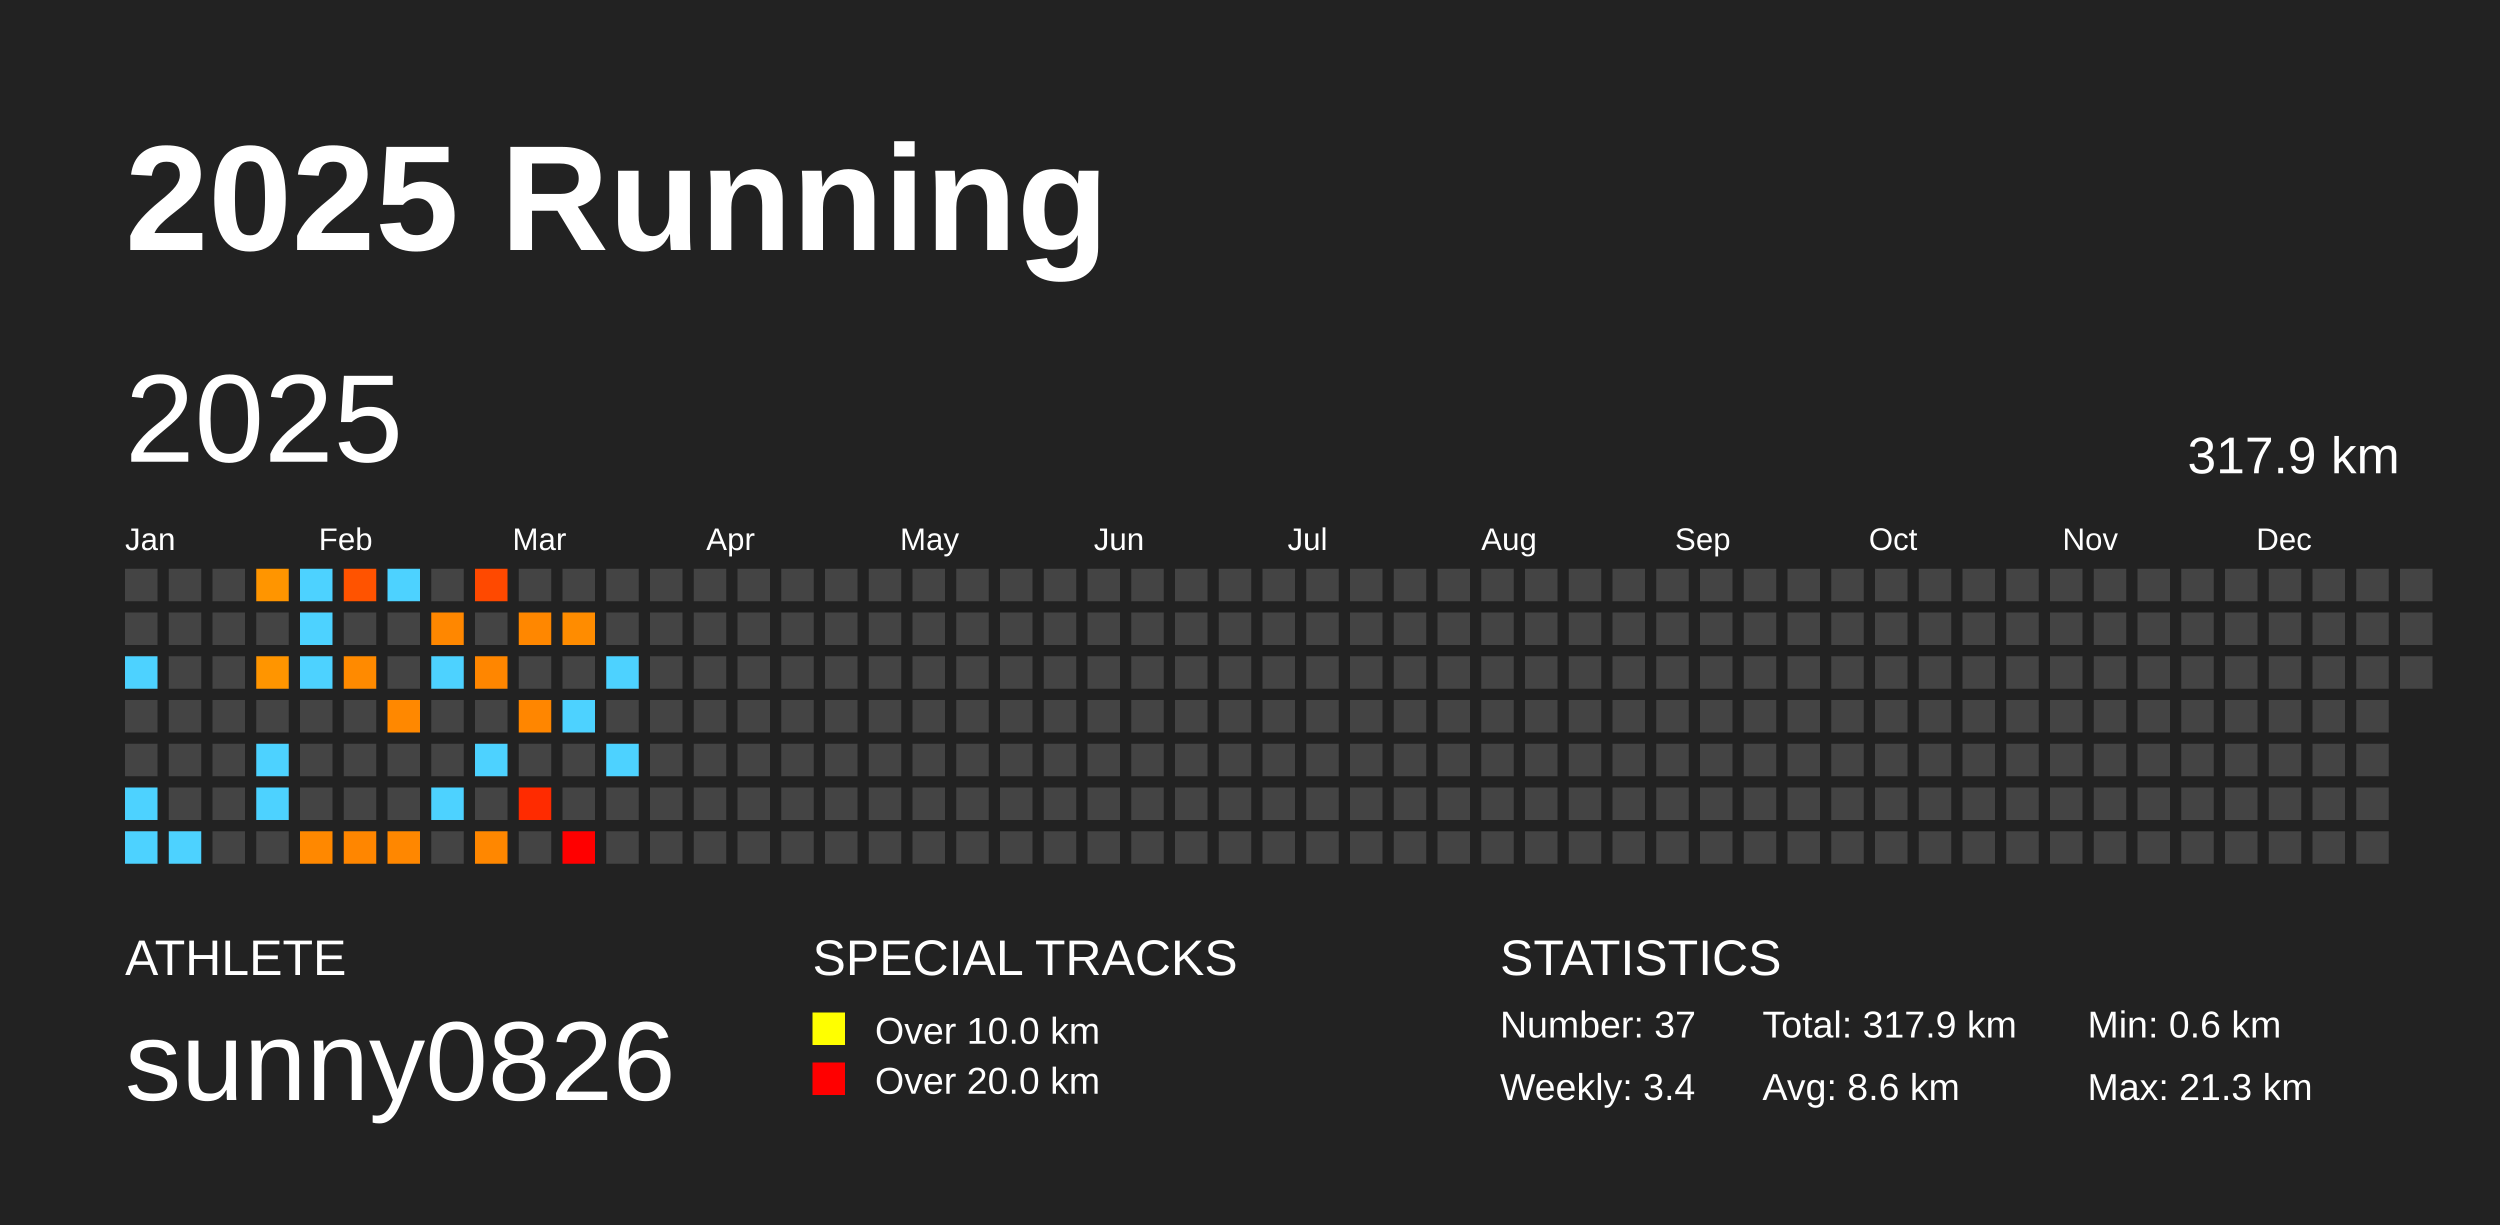
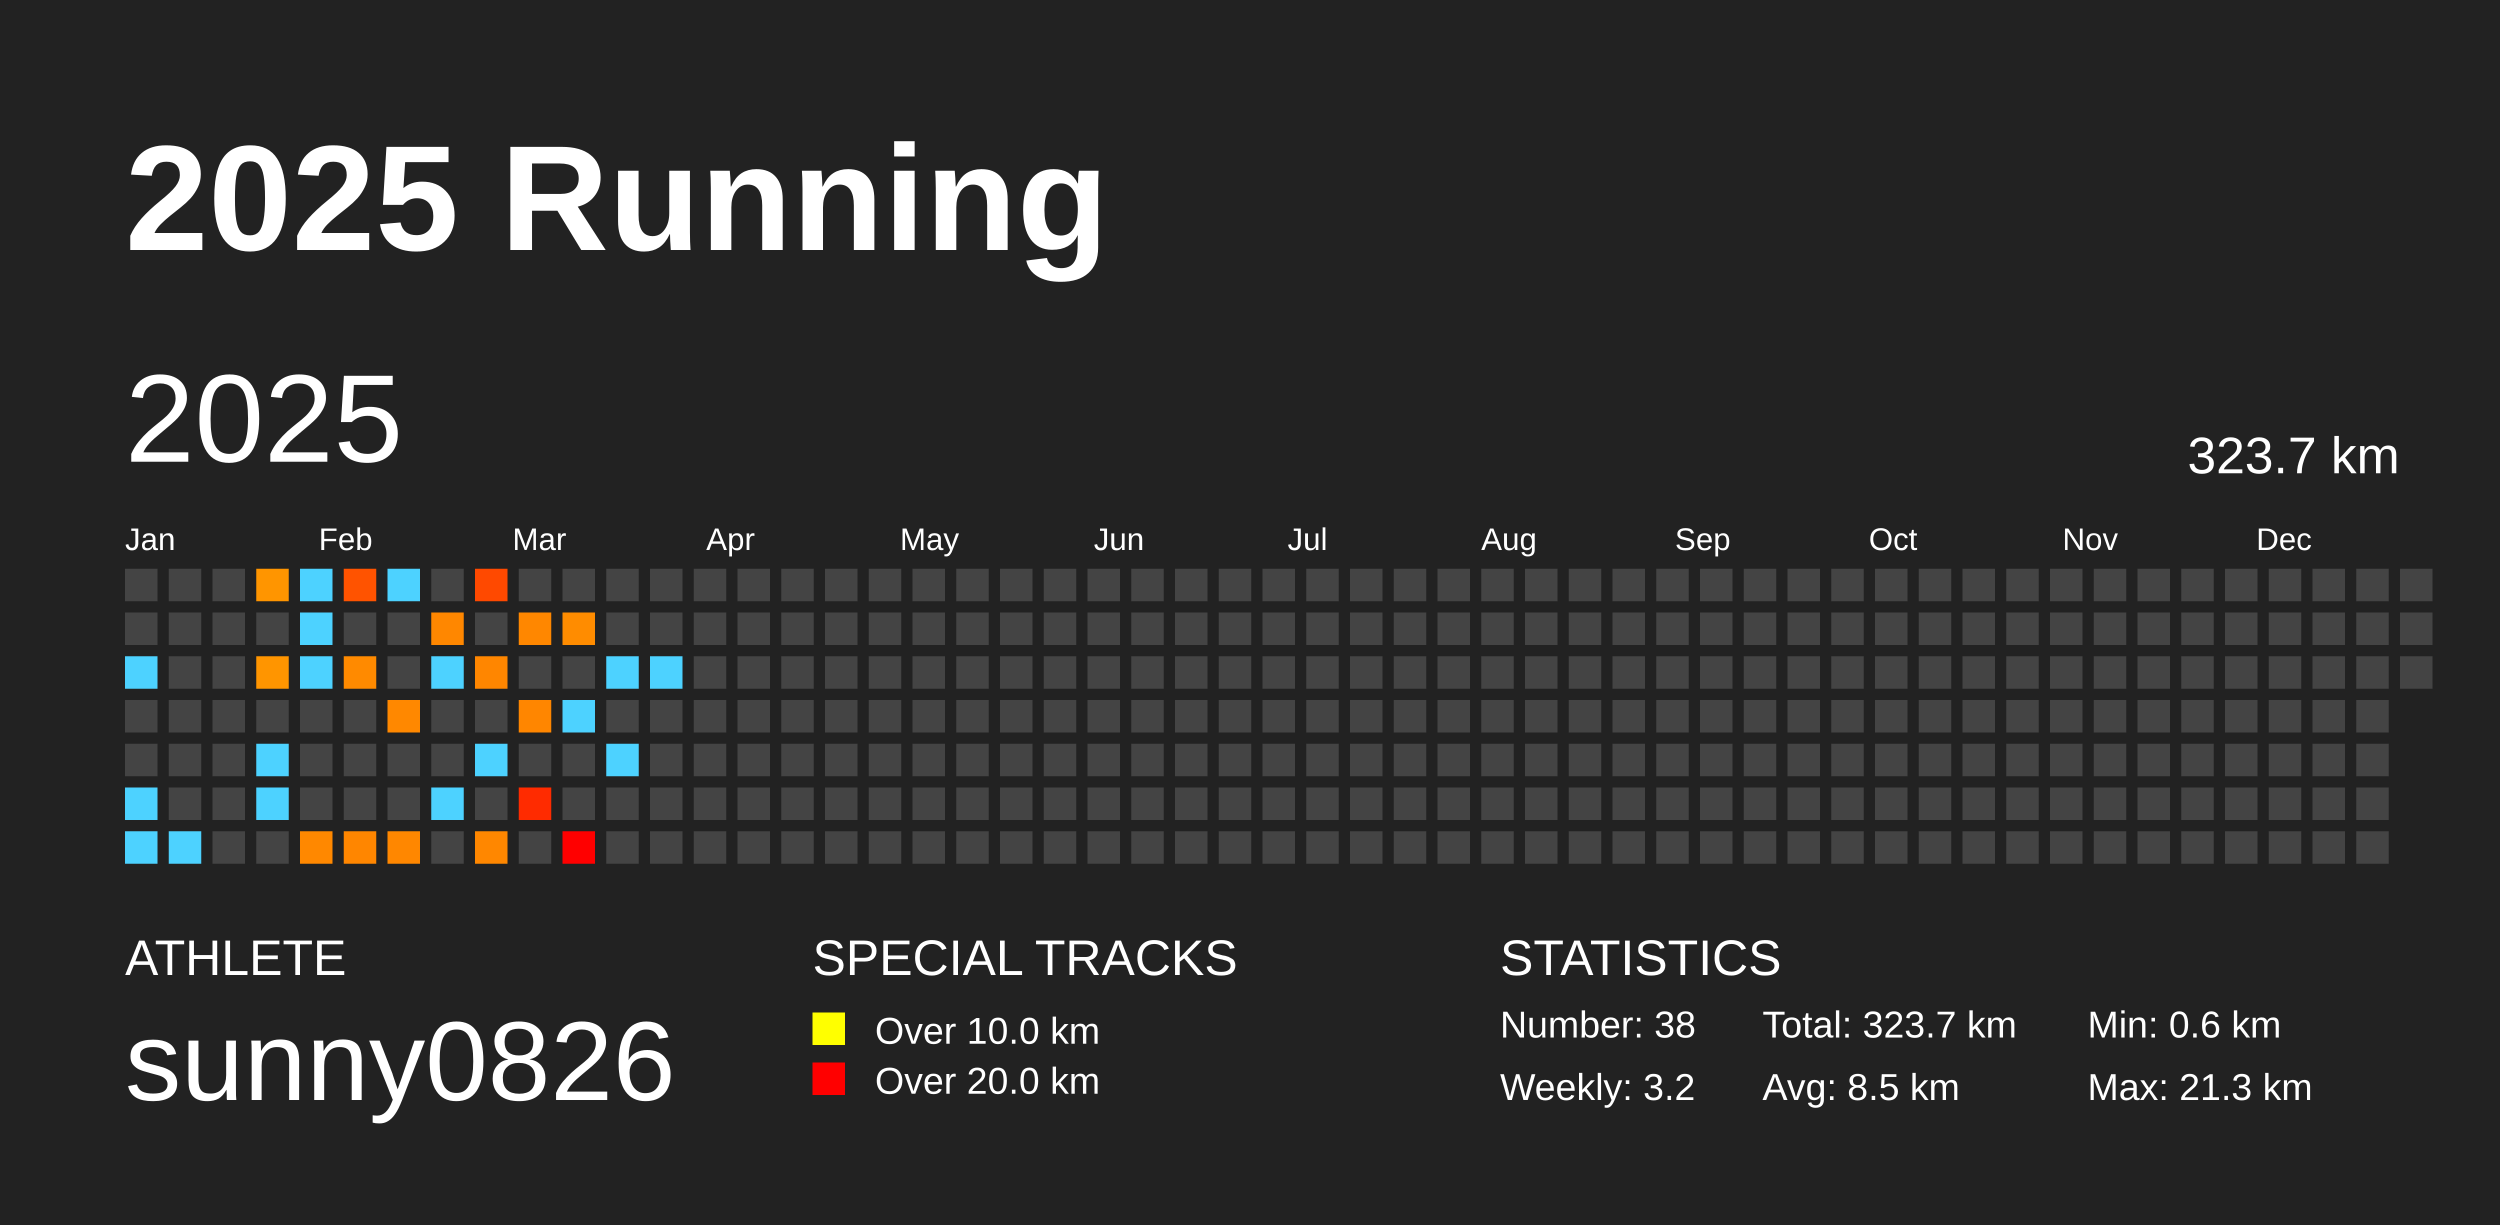
<svg xmlns="http://www.w3.org/2000/svg" baseProfile="full" height="98mm" version="1.1" viewBox="0,0,200,98" width="200mm">
  <defs />
  <rect fill="#222222" height="98" width="200" x="0" y="0" />
  <text fill="#FFFFFF" style="font-size:12px; font-family:Arial; font-weight:bold;" x="10" y="20">2025 Running</text>
  <text fill="#FFFFFF" style="font-size:4px; font-family:Arial" x="10" y="78">ATHLETE</text>
  <text fill="#FFFFFF" style="font-size:9px; font-family:Arial" x="10" y="88">sunny0826</text>
  <text fill="#FFFFFF" style="font-size:4px; font-family:Arial" x="65" y="78">SPECIAL TRACKS</text>
  <rect fill="yellow" height="2.6" width="2.6" x="65" y="81" />
  <text fill="#FFFFFF" style="font-size:3px; font-family:Arial" x="70" y="83.5">Over 10.0 km</text>
  <rect fill="red" height="2.6" width="2.6" x="65" y="85" />
  <text fill="#FFFFFF" style="font-size:3px; font-family:Arial" x="70" y="87.5">Over 20.0 km</text>
  <text fill="#FFFFFF" style="font-size:4px; font-family:Arial" x="120" y="78">STATISTICS</text>
-   <text fill="#FFFFFF" style="font-size:3px; font-family:Arial" x="120" y="83">Number: 37</text>
-   <text fill="#FFFFFF" style="font-size:3px; font-family:Arial" x="120" y="88">Weekly: 3.4</text>
-   <text fill="#FFFFFF" style="font-size:3px; font-family:Arial" x="141" y="83">Total: 317.9 km</text>
-   <text fill="#FFFFFF" style="font-size:3px; font-family:Arial" x="141" y="88">Avg: 8.6 km</text>
+   <text fill="#FFFFFF" style="font-size:3px; font-family:Arial" x="120" y="83">Number: 38</text>
+   <text fill="#FFFFFF" style="font-size:3px; font-family:Arial" x="120" y="88">Weekly: 3.2</text>
+   <text fill="#FFFFFF" style="font-size:3px; font-family:Arial" x="141" y="83">Total: 323.7 km</text>
+   <text fill="#FFFFFF" style="font-size:3px; font-family:Arial" x="141" y="88">Avg: 8.5 km</text>
  <text fill="#FFFFFF" style="font-size:3px; font-family:Arial" x="167" y="83">Min: 0.6 km</text>
  <text fill="#FFFFFF" style="font-size:3px; font-family:Arial" x="167" y="88">Max: 21.3 km</text>
  <text dominant-baseline="hanging" fill="#FFFFFF" style="font-size:10.0px; font-family:Arial;" x="10" y="30">2025</text>
-   <text dominant-baseline="hanging" fill="#FFFFFF" style="font-size:4.125px; font-family:Arial;" x="175" y="35">317.9 km</text>
+   <text dominant-baseline="hanging" fill="#FFFFFF" style="font-size:4.125px; font-family:Arial;" x="175" y="35">323.7 km</text>
  <text fill="#FFFFFF" style="font-size:2.5px; font-family:Arial" x="10.0" y="44">Jan</text>
  <text fill="#FFFFFF" style="font-size:2.5px; font-family:Arial" x="25.5" y="44">Feb</text>
  <text fill="#FFFFFF" style="font-size:2.5px; font-family:Arial" x="41.0" y="44">Mar</text>
  <text fill="#FFFFFF" style="font-size:2.5px; font-family:Arial" x="56.5" y="44">Apr</text>
  <text fill="#FFFFFF" style="font-size:2.5px; font-family:Arial" x="72.0" y="44">May</text>
  <text fill="#FFFFFF" style="font-size:2.5px; font-family:Arial" x="87.5" y="44">Jun</text>
  <text fill="#FFFFFF" style="font-size:2.5px; font-family:Arial" x="103.0" y="44">Jul</text>
  <text fill="#FFFFFF" style="font-size:2.5px; font-family:Arial" x="118.5" y="44">Aug</text>
  <text fill="#FFFFFF" style="font-size:2.5px; font-family:Arial" x="134.0" y="44">Sep</text>
  <text fill="#FFFFFF" style="font-size:2.5px; font-family:Arial" x="149.5" y="44">Oct</text>
  <text fill="#FFFFFF" style="font-size:2.5px; font-family:Arial" x="165.0" y="44">Nov</text>
  <text fill="#FFFFFF" style="font-size:2.5px; font-family:Arial" x="180.5" y="44">Dec</text>
  <rect fill="#444444" height="2.6" width="2.6" x="10.0" y="45.5" />
  <rect fill="#444444" height="2.6" width="2.6" x="10.0" y="49.0" />
  <rect fill="#4dd2ff" height="2.6" width="2.6" x="10.0" y="52.5" />
  <rect fill="#444444" height="2.6" width="2.6" x="10.0" y="56.0" />
  <rect fill="#444444" height="2.6" width="2.6" x="10.0" y="59.5" />
  <rect fill="#4dd2ff" height="2.6" width="2.6" x="10.0" y="63.0" />
  <rect fill="#4dd2ff" height="2.6" width="2.6" x="10.0" y="66.5" />
  <rect fill="#444444" height="2.6" width="2.6" x="13.5" y="45.5" />
  <rect fill="#444444" height="2.6" width="2.6" x="13.5" y="49.0" />
  <rect fill="#444444" height="2.6" width="2.6" x="13.5" y="52.5" />
  <rect fill="#444444" height="2.6" width="2.6" x="13.5" y="56.0" />
  <rect fill="#444444" height="2.6" width="2.6" x="13.5" y="59.5" />
  <rect fill="#444444" height="2.6" width="2.6" x="13.5" y="63.0" />
  <rect fill="#4dd2ff" height="2.6" width="2.6" x="13.5" y="66.5" />
  <rect fill="#444444" height="2.6" width="2.6" x="17.0" y="45.5" />
  <rect fill="#444444" height="2.6" width="2.6" x="17.0" y="49.0" />
  <rect fill="#444444" height="2.6" width="2.6" x="17.0" y="52.5" />
  <rect fill="#444444" height="2.6" width="2.6" x="17.0" y="56.0" />
  <rect fill="#444444" height="2.6" width="2.6" x="17.0" y="59.5" />
  <rect fill="#444444" height="2.6" width="2.6" x="17.0" y="63.0" />
  <rect fill="#444444" height="2.6" width="2.6" x="17.0" y="66.5" />
  <rect fill="#ff9500" height="2.6" width="2.6" x="20.5" y="45.5" />
  <rect fill="#444444" height="2.6" width="2.6" x="20.5" y="49.0" />
  <rect fill="#ff9500" height="2.6" width="2.6" x="20.5" y="52.5" />
  <rect fill="#444444" height="2.6" width="2.6" x="20.5" y="56.0" />
  <rect fill="#4dd2ff" height="2.6" width="2.6" x="20.5" y="59.5" />
  <rect fill="#4dd2ff" height="2.6" width="2.6" x="20.5" y="63.0" />
  <rect fill="#444444" height="2.6" width="2.6" x="20.5" y="66.5" />
  <rect fill="#4dd2ff" height="2.6" width="2.6" x="24.0" y="45.5" />
  <rect fill="#4dd2ff" height="2.6" width="2.6" x="24.0" y="49.0" />
  <rect fill="#4dd2ff" height="2.6" width="2.6" x="24.0" y="52.5" />
  <rect fill="#444444" height="2.6" width="2.6" x="24.0" y="56.0" />
  <rect fill="#444444" height="2.6" width="2.6" x="24.0" y="59.5" />
  <rect fill="#444444" height="2.6" width="2.6" x="24.0" y="63.0" />
  <rect fill="#ff8800" height="2.6" width="2.6" x="24.0" y="66.5" />
  <rect fill="#ff5300" height="2.6" width="2.6" x="27.5" y="45.5" />
  <rect fill="#444444" height="2.6" width="2.6" x="27.5" y="49.0" />
  <rect fill="#ff8a00" height="2.6" width="2.6" x="27.5" y="52.5" />
  <rect fill="#444444" height="2.6" width="2.6" x="27.5" y="56.0" />
  <rect fill="#444444" height="2.6" width="2.6" x="27.5" y="59.5" />
  <rect fill="#444444" height="2.6" width="2.6" x="27.5" y="63.0" />
  <rect fill="#ff8600" height="2.6" width="2.6" x="27.5" y="66.5" />
  <rect fill="#4dd2ff" height="2.6" width="2.6" x="31.0" y="45.5" />
  <rect fill="#444444" height="2.6" width="2.6" x="31.0" y="49.0" />
  <rect fill="#444444" height="2.6" width="2.6" x="31.0" y="52.5" />
  <rect fill="#ff8800" height="2.6" width="2.6" x="31.0" y="56.0" />
  <rect fill="#444444" height="2.6" width="2.6" x="31.0" y="59.5" />
  <rect fill="#444444" height="2.6" width="2.6" x="31.0" y="63.0" />
  <rect fill="#ff8700" height="2.6" width="2.6" x="31.0" y="66.5" />
  <rect fill="#444444" height="2.6" width="2.6" x="34.5" y="45.5" />
  <rect fill="#ff8700" height="2.6" width="2.6" x="34.5" y="49.0" />
  <rect fill="#4dd2ff" height="2.6" width="2.6" x="34.5" y="52.5" />
  <rect fill="#444444" height="2.6" width="2.6" x="34.5" y="56.0" />
  <rect fill="#444444" height="2.6" width="2.6" x="34.5" y="59.5" />
  <rect fill="#4dd2ff" height="2.6" width="2.6" x="34.5" y="63.0" />
  <rect fill="#444444" height="2.6" width="2.6" x="34.5" y="66.5" />
  <rect fill="#ff4900" height="2.6" width="2.6" x="38.0" y="45.5" />
  <rect fill="#444444" height="2.6" width="2.6" x="38.0" y="49.0" />
  <rect fill="#ff8600" height="2.6" width="2.6" x="38.0" y="52.5" />
  <rect fill="#444444" height="2.6" width="2.6" x="38.0" y="56.0" />
  <rect fill="#4dd2ff" height="2.6" width="2.6" x="38.0" y="59.5" />
  <rect fill="#444444" height="2.6" width="2.6" x="38.0" y="63.0" />
  <rect fill="#ff8700" height="2.6" width="2.6" x="38.0" y="66.5" />
  <rect fill="#444444" height="2.6" width="2.6" x="41.5" y="45.5" />
  <rect fill="#ff8700" height="2.6" width="2.6" x="41.5" y="49.0" />
  <rect fill="#444444" height="2.6" width="2.6" x="41.5" y="52.5" />
  <rect fill="#ff8600" height="2.6" width="2.6" x="41.5" y="56.0" />
  <rect fill="#444444" height="2.6" width="2.6" x="41.5" y="59.5" />
  <rect fill="#ff2b00" height="2.6" width="2.6" x="41.5" y="63.0" />
  <rect fill="#444444" height="2.6" width="2.6" x="41.5" y="66.5" />
  <rect fill="#444444" height="2.6" width="2.6" x="45.0" y="45.5" />
  <rect fill="#ff8c00" height="2.6" width="2.6" x="45.0" y="49.0" />
  <rect fill="#444444" height="2.6" width="2.6" x="45.0" y="52.5" />
  <rect fill="#4dd2ff" height="2.6" width="2.6" x="45.0" y="56.0" />
  <rect fill="#444444" height="2.6" width="2.6" x="45.0" y="59.5" />
  <rect fill="#444444" height="2.6" width="2.6" x="45.0" y="63.0" />
  <rect fill="red" height="2.6" width="2.6" x="45.0" y="66.5" />
  <rect fill="#444444" height="2.6" width="2.6" x="48.5" y="45.5" />
  <rect fill="#444444" height="2.6" width="2.6" x="48.5" y="49.0" />
  <rect fill="#4dd2ff" height="2.6" width="2.6" x="48.5" y="52.5" />
  <rect fill="#444444" height="2.6" width="2.6" x="48.5" y="56.0" />
  <rect fill="#4dd2ff" height="2.6" width="2.6" x="48.5" y="59.5" />
  <rect fill="#444444" height="2.6" width="2.6" x="48.5" y="63.0" />
  <rect fill="#444444" height="2.6" width="2.6" x="48.5" y="66.5" />
  <rect fill="#444444" height="2.6" width="2.6" x="52.0" y="45.5" />
  <rect fill="#444444" height="2.6" width="2.6" x="52.0" y="49.0" />
-   <rect fill="#444444" height="2.6" width="2.6" x="52.0" y="52.5" />
+   <rect fill="#4dd2ff" height="2.6" width="2.6" x="52.0" y="52.5" />
  <rect fill="#444444" height="2.6" width="2.6" x="52.0" y="56.0" />
  <rect fill="#444444" height="2.6" width="2.6" x="52.0" y="59.5" />
  <rect fill="#444444" height="2.6" width="2.6" x="52.0" y="63.0" />
  <rect fill="#444444" height="2.6" width="2.6" x="52.0" y="66.5" />
  <rect fill="#444444" height="2.6" width="2.6" x="55.5" y="45.5" />
  <rect fill="#444444" height="2.6" width="2.6" x="55.5" y="49.0" />
  <rect fill="#444444" height="2.6" width="2.6" x="55.5" y="52.5" />
  <rect fill="#444444" height="2.6" width="2.6" x="55.5" y="56.0" />
  <rect fill="#444444" height="2.6" width="2.6" x="55.5" y="59.5" />
  <rect fill="#444444" height="2.6" width="2.6" x="55.5" y="63.0" />
  <rect fill="#444444" height="2.6" width="2.6" x="55.5" y="66.5" />
  <rect fill="#444444" height="2.6" width="2.6" x="59.0" y="45.5" />
  <rect fill="#444444" height="2.6" width="2.6" x="59.0" y="49.0" />
  <rect fill="#444444" height="2.6" width="2.6" x="59.0" y="52.5" />
  <rect fill="#444444" height="2.6" width="2.6" x="59.0" y="56.0" />
  <rect fill="#444444" height="2.6" width="2.6" x="59.0" y="59.5" />
  <rect fill="#444444" height="2.6" width="2.6" x="59.0" y="63.0" />
  <rect fill="#444444" height="2.6" width="2.6" x="59.0" y="66.5" />
  <rect fill="#444444" height="2.6" width="2.6" x="62.5" y="45.5" />
  <rect fill="#444444" height="2.6" width="2.6" x="62.5" y="49.0" />
  <rect fill="#444444" height="2.6" width="2.6" x="62.5" y="52.5" />
  <rect fill="#444444" height="2.6" width="2.6" x="62.5" y="56.0" />
  <rect fill="#444444" height="2.6" width="2.6" x="62.5" y="59.5" />
  <rect fill="#444444" height="2.6" width="2.6" x="62.5" y="63.0" />
  <rect fill="#444444" height="2.6" width="2.6" x="62.5" y="66.5" />
  <rect fill="#444444" height="2.6" width="2.6" x="66.0" y="45.5" />
  <rect fill="#444444" height="2.6" width="2.6" x="66.0" y="49.0" />
  <rect fill="#444444" height="2.6" width="2.6" x="66.0" y="52.5" />
  <rect fill="#444444" height="2.6" width="2.6" x="66.0" y="56.0" />
  <rect fill="#444444" height="2.6" width="2.6" x="66.0" y="59.5" />
  <rect fill="#444444" height="2.6" width="2.6" x="66.0" y="63.0" />
  <rect fill="#444444" height="2.6" width="2.6" x="66.0" y="66.5" />
  <rect fill="#444444" height="2.6" width="2.6" x="69.5" y="45.5" />
  <rect fill="#444444" height="2.6" width="2.6" x="69.5" y="49.0" />
  <rect fill="#444444" height="2.6" width="2.6" x="69.5" y="52.5" />
  <rect fill="#444444" height="2.6" width="2.6" x="69.5" y="56.0" />
  <rect fill="#444444" height="2.6" width="2.6" x="69.5" y="59.5" />
  <rect fill="#444444" height="2.6" width="2.6" x="69.5" y="63.0" />
  <rect fill="#444444" height="2.6" width="2.6" x="69.5" y="66.5" />
  <rect fill="#444444" height="2.6" width="2.6" x="73.0" y="45.5" />
  <rect fill="#444444" height="2.6" width="2.6" x="73.0" y="49.0" />
  <rect fill="#444444" height="2.6" width="2.6" x="73.0" y="52.5" />
  <rect fill="#444444" height="2.6" width="2.6" x="73.0" y="56.0" />
  <rect fill="#444444" height="2.6" width="2.6" x="73.0" y="59.5" />
  <rect fill="#444444" height="2.6" width="2.6" x="73.0" y="63.0" />
  <rect fill="#444444" height="2.6" width="2.6" x="73.0" y="66.5" />
  <rect fill="#444444" height="2.6" width="2.6" x="76.5" y="45.5" />
  <rect fill="#444444" height="2.6" width="2.6" x="76.5" y="49.0" />
  <rect fill="#444444" height="2.6" width="2.6" x="76.5" y="52.5" />
  <rect fill="#444444" height="2.6" width="2.6" x="76.5" y="56.0" />
  <rect fill="#444444" height="2.6" width="2.6" x="76.5" y="59.5" />
  <rect fill="#444444" height="2.6" width="2.6" x="76.5" y="63.0" />
  <rect fill="#444444" height="2.6" width="2.6" x="76.5" y="66.5" />
  <rect fill="#444444" height="2.6" width="2.6" x="80.0" y="45.5" />
  <rect fill="#444444" height="2.6" width="2.6" x="80.0" y="49.0" />
  <rect fill="#444444" height="2.6" width="2.6" x="80.0" y="52.5" />
  <rect fill="#444444" height="2.6" width="2.6" x="80.0" y="56.0" />
  <rect fill="#444444" height="2.6" width="2.6" x="80.0" y="59.5" />
  <rect fill="#444444" height="2.6" width="2.6" x="80.0" y="63.0" />
  <rect fill="#444444" height="2.6" width="2.6" x="80.0" y="66.5" />
  <rect fill="#444444" height="2.6" width="2.6" x="83.5" y="45.5" />
  <rect fill="#444444" height="2.6" width="2.6" x="83.5" y="49.0" />
  <rect fill="#444444" height="2.6" width="2.6" x="83.5" y="52.5" />
  <rect fill="#444444" height="2.6" width="2.6" x="83.5" y="56.0" />
  <rect fill="#444444" height="2.6" width="2.6" x="83.5" y="59.5" />
  <rect fill="#444444" height="2.6" width="2.6" x="83.5" y="63.0" />
  <rect fill="#444444" height="2.6" width="2.6" x="83.5" y="66.5" />
  <rect fill="#444444" height="2.6" width="2.6" x="87.0" y="45.5" />
  <rect fill="#444444" height="2.6" width="2.6" x="87.0" y="49.0" />
  <rect fill="#444444" height="2.6" width="2.6" x="87.0" y="52.5" />
  <rect fill="#444444" height="2.6" width="2.6" x="87.0" y="56.0" />
  <rect fill="#444444" height="2.6" width="2.6" x="87.0" y="59.5" />
  <rect fill="#444444" height="2.6" width="2.6" x="87.0" y="63.0" />
  <rect fill="#444444" height="2.6" width="2.6" x="87.0" y="66.5" />
  <rect fill="#444444" height="2.6" width="2.6" x="90.5" y="45.5" />
  <rect fill="#444444" height="2.6" width="2.6" x="90.5" y="49.0" />
  <rect fill="#444444" height="2.6" width="2.6" x="90.5" y="52.5" />
  <rect fill="#444444" height="2.6" width="2.6" x="90.5" y="56.0" />
  <rect fill="#444444" height="2.6" width="2.6" x="90.5" y="59.5" />
  <rect fill="#444444" height="2.6" width="2.6" x="90.5" y="63.0" />
  <rect fill="#444444" height="2.6" width="2.6" x="90.5" y="66.5" />
  <rect fill="#444444" height="2.6" width="2.6" x="94.0" y="45.5" />
  <rect fill="#444444" height="2.6" width="2.6" x="94.0" y="49.0" />
  <rect fill="#444444" height="2.6" width="2.6" x="94.0" y="52.5" />
  <rect fill="#444444" height="2.6" width="2.6" x="94.0" y="56.0" />
  <rect fill="#444444" height="2.6" width="2.6" x="94.0" y="59.5" />
  <rect fill="#444444" height="2.6" width="2.6" x="94.0" y="63.0" />
  <rect fill="#444444" height="2.6" width="2.6" x="94.0" y="66.5" />
  <rect fill="#444444" height="2.6" width="2.6" x="97.5" y="45.5" />
  <rect fill="#444444" height="2.6" width="2.6" x="97.5" y="49.0" />
  <rect fill="#444444" height="2.6" width="2.6" x="97.5" y="52.5" />
  <rect fill="#444444" height="2.6" width="2.6" x="97.5" y="56.0" />
  <rect fill="#444444" height="2.6" width="2.6" x="97.5" y="59.5" />
  <rect fill="#444444" height="2.6" width="2.6" x="97.5" y="63.0" />
  <rect fill="#444444" height="2.6" width="2.6" x="97.5" y="66.5" />
  <rect fill="#444444" height="2.6" width="2.6" x="101.0" y="45.5" />
  <rect fill="#444444" height="2.6" width="2.6" x="101.0" y="49.0" />
  <rect fill="#444444" height="2.6" width="2.6" x="101.0" y="52.5" />
  <rect fill="#444444" height="2.6" width="2.6" x="101.0" y="56.0" />
  <rect fill="#444444" height="2.6" width="2.6" x="101.0" y="59.5" />
  <rect fill="#444444" height="2.6" width="2.6" x="101.0" y="63.0" />
  <rect fill="#444444" height="2.6" width="2.6" x="101.0" y="66.5" />
  <rect fill="#444444" height="2.6" width="2.6" x="104.5" y="45.5" />
  <rect fill="#444444" height="2.6" width="2.6" x="104.5" y="49.0" />
  <rect fill="#444444" height="2.6" width="2.6" x="104.5" y="52.5" />
  <rect fill="#444444" height="2.6" width="2.6" x="104.5" y="56.0" />
  <rect fill="#444444" height="2.6" width="2.6" x="104.5" y="59.5" />
  <rect fill="#444444" height="2.6" width="2.6" x="104.5" y="63.0" />
  <rect fill="#444444" height="2.6" width="2.6" x="104.5" y="66.5" />
  <rect fill="#444444" height="2.6" width="2.6" x="108.0" y="45.5" />
  <rect fill="#444444" height="2.6" width="2.6" x="108.0" y="49.0" />
  <rect fill="#444444" height="2.6" width="2.6" x="108.0" y="52.5" />
  <rect fill="#444444" height="2.6" width="2.6" x="108.0" y="56.0" />
  <rect fill="#444444" height="2.6" width="2.6" x="108.0" y="59.5" />
  <rect fill="#444444" height="2.6" width="2.6" x="108.0" y="63.0" />
  <rect fill="#444444" height="2.6" width="2.6" x="108.0" y="66.5" />
  <rect fill="#444444" height="2.6" width="2.6" x="111.5" y="45.5" />
  <rect fill="#444444" height="2.6" width="2.6" x="111.5" y="49.0" />
  <rect fill="#444444" height="2.6" width="2.6" x="111.5" y="52.5" />
  <rect fill="#444444" height="2.6" width="2.6" x="111.5" y="56.0" />
  <rect fill="#444444" height="2.6" width="2.6" x="111.5" y="59.5" />
  <rect fill="#444444" height="2.6" width="2.6" x="111.5" y="63.0" />
  <rect fill="#444444" height="2.6" width="2.6" x="111.5" y="66.5" />
  <rect fill="#444444" height="2.6" width="2.6" x="115.0" y="45.5" />
  <rect fill="#444444" height="2.6" width="2.6" x="115.0" y="49.0" />
  <rect fill="#444444" height="2.6" width="2.6" x="115.0" y="52.5" />
  <rect fill="#444444" height="2.6" width="2.6" x="115.0" y="56.0" />
  <rect fill="#444444" height="2.6" width="2.6" x="115.0" y="59.5" />
  <rect fill="#444444" height="2.6" width="2.6" x="115.0" y="63.0" />
  <rect fill="#444444" height="2.6" width="2.6" x="115.0" y="66.5" />
  <rect fill="#444444" height="2.6" width="2.6" x="118.5" y="45.5" />
  <rect fill="#444444" height="2.6" width="2.6" x="118.5" y="49.0" />
  <rect fill="#444444" height="2.6" width="2.6" x="118.5" y="52.5" />
  <rect fill="#444444" height="2.6" width="2.6" x="118.5" y="56.0" />
  <rect fill="#444444" height="2.6" width="2.6" x="118.5" y="59.5" />
  <rect fill="#444444" height="2.6" width="2.6" x="118.5" y="63.0" />
  <rect fill="#444444" height="2.6" width="2.6" x="118.5" y="66.5" />
  <rect fill="#444444" height="2.6" width="2.6" x="122.0" y="45.5" />
  <rect fill="#444444" height="2.6" width="2.6" x="122.0" y="49.0" />
  <rect fill="#444444" height="2.6" width="2.6" x="122.0" y="52.5" />
  <rect fill="#444444" height="2.6" width="2.6" x="122.0" y="56.0" />
  <rect fill="#444444" height="2.6" width="2.6" x="122.0" y="59.5" />
  <rect fill="#444444" height="2.6" width="2.6" x="122.0" y="63.0" />
  <rect fill="#444444" height="2.6" width="2.6" x="122.0" y="66.5" />
  <rect fill="#444444" height="2.6" width="2.6" x="125.5" y="45.5" />
  <rect fill="#444444" height="2.6" width="2.6" x="125.5" y="49.0" />
  <rect fill="#444444" height="2.6" width="2.6" x="125.5" y="52.5" />
  <rect fill="#444444" height="2.6" width="2.6" x="125.5" y="56.0" />
  <rect fill="#444444" height="2.6" width="2.6" x="125.5" y="59.5" />
  <rect fill="#444444" height="2.6" width="2.6" x="125.5" y="63.0" />
  <rect fill="#444444" height="2.6" width="2.6" x="125.5" y="66.5" />
  <rect fill="#444444" height="2.6" width="2.6" x="129.0" y="45.5" />
  <rect fill="#444444" height="2.6" width="2.6" x="129.0" y="49.0" />
  <rect fill="#444444" height="2.6" width="2.6" x="129.0" y="52.5" />
  <rect fill="#444444" height="2.6" width="2.6" x="129.0" y="56.0" />
  <rect fill="#444444" height="2.6" width="2.6" x="129.0" y="59.5" />
  <rect fill="#444444" height="2.6" width="2.6" x="129.0" y="63.0" />
  <rect fill="#444444" height="2.6" width="2.6" x="129.0" y="66.5" />
  <rect fill="#444444" height="2.6" width="2.6" x="132.5" y="45.5" />
  <rect fill="#444444" height="2.6" width="2.6" x="132.5" y="49.0" />
  <rect fill="#444444" height="2.6" width="2.6" x="132.5" y="52.5" />
  <rect fill="#444444" height="2.6" width="2.6" x="132.5" y="56.0" />
  <rect fill="#444444" height="2.6" width="2.6" x="132.5" y="59.5" />
  <rect fill="#444444" height="2.6" width="2.6" x="132.5" y="63.0" />
  <rect fill="#444444" height="2.6" width="2.6" x="132.5" y="66.5" />
  <rect fill="#444444" height="2.6" width="2.6" x="136.0" y="45.5" />
  <rect fill="#444444" height="2.6" width="2.6" x="136.0" y="49.0" />
  <rect fill="#444444" height="2.6" width="2.6" x="136.0" y="52.5" />
  <rect fill="#444444" height="2.6" width="2.6" x="136.0" y="56.0" />
  <rect fill="#444444" height="2.6" width="2.6" x="136.0" y="59.5" />
  <rect fill="#444444" height="2.6" width="2.6" x="136.0" y="63.0" />
  <rect fill="#444444" height="2.6" width="2.6" x="136.0" y="66.5" />
  <rect fill="#444444" height="2.6" width="2.6" x="139.5" y="45.5" />
  <rect fill="#444444" height="2.6" width="2.6" x="139.5" y="49.0" />
  <rect fill="#444444" height="2.6" width="2.6" x="139.5" y="52.5" />
  <rect fill="#444444" height="2.6" width="2.6" x="139.5" y="56.0" />
  <rect fill="#444444" height="2.6" width="2.6" x="139.5" y="59.5" />
  <rect fill="#444444" height="2.6" width="2.6" x="139.5" y="63.0" />
  <rect fill="#444444" height="2.6" width="2.6" x="139.5" y="66.5" />
  <rect fill="#444444" height="2.6" width="2.6" x="143.0" y="45.5" />
  <rect fill="#444444" height="2.6" width="2.6" x="143.0" y="49.0" />
  <rect fill="#444444" height="2.6" width="2.6" x="143.0" y="52.5" />
  <rect fill="#444444" height="2.6" width="2.6" x="143.0" y="56.0" />
  <rect fill="#444444" height="2.6" width="2.6" x="143.0" y="59.5" />
  <rect fill="#444444" height="2.6" width="2.6" x="143.0" y="63.0" />
  <rect fill="#444444" height="2.6" width="2.6" x="143.0" y="66.5" />
  <rect fill="#444444" height="2.6" width="2.6" x="146.5" y="45.5" />
  <rect fill="#444444" height="2.6" width="2.6" x="146.5" y="49.0" />
  <rect fill="#444444" height="2.6" width="2.6" x="146.5" y="52.5" />
  <rect fill="#444444" height="2.6" width="2.6" x="146.5" y="56.0" />
  <rect fill="#444444" height="2.6" width="2.6" x="146.5" y="59.5" />
  <rect fill="#444444" height="2.6" width="2.6" x="146.5" y="63.0" />
  <rect fill="#444444" height="2.6" width="2.6" x="146.5" y="66.5" />
  <rect fill="#444444" height="2.6" width="2.6" x="150.0" y="45.5" />
  <rect fill="#444444" height="2.6" width="2.6" x="150.0" y="49.0" />
  <rect fill="#444444" height="2.6" width="2.6" x="150.0" y="52.5" />
  <rect fill="#444444" height="2.6" width="2.6" x="150.0" y="56.0" />
  <rect fill="#444444" height="2.6" width="2.6" x="150.0" y="59.5" />
  <rect fill="#444444" height="2.6" width="2.6" x="150.0" y="63.0" />
  <rect fill="#444444" height="2.6" width="2.6" x="150.0" y="66.5" />
  <rect fill="#444444" height="2.6" width="2.6" x="153.5" y="45.5" />
  <rect fill="#444444" height="2.6" width="2.6" x="153.5" y="49.0" />
  <rect fill="#444444" height="2.6" width="2.6" x="153.5" y="52.5" />
  <rect fill="#444444" height="2.6" width="2.6" x="153.5" y="56.0" />
  <rect fill="#444444" height="2.6" width="2.6" x="153.5" y="59.5" />
  <rect fill="#444444" height="2.6" width="2.6" x="153.5" y="63.0" />
  <rect fill="#444444" height="2.6" width="2.6" x="153.5" y="66.5" />
  <rect fill="#444444" height="2.6" width="2.6" x="157.0" y="45.5" />
  <rect fill="#444444" height="2.6" width="2.6" x="157.0" y="49.0" />
  <rect fill="#444444" height="2.6" width="2.6" x="157.0" y="52.5" />
  <rect fill="#444444" height="2.6" width="2.6" x="157.0" y="56.0" />
  <rect fill="#444444" height="2.6" width="2.6" x="157.0" y="59.5" />
  <rect fill="#444444" height="2.6" width="2.6" x="157.0" y="63.0" />
  <rect fill="#444444" height="2.6" width="2.6" x="157.0" y="66.5" />
  <rect fill="#444444" height="2.6" width="2.6" x="160.5" y="45.5" />
  <rect fill="#444444" height="2.6" width="2.6" x="160.5" y="49.0" />
  <rect fill="#444444" height="2.6" width="2.6" x="160.5" y="52.5" />
  <rect fill="#444444" height="2.6" width="2.6" x="160.5" y="56.0" />
  <rect fill="#444444" height="2.6" width="2.6" x="160.5" y="59.5" />
  <rect fill="#444444" height="2.6" width="2.6" x="160.5" y="63.0" />
  <rect fill="#444444" height="2.6" width="2.6" x="160.5" y="66.5" />
  <rect fill="#444444" height="2.6" width="2.6" x="164.0" y="45.5" />
  <rect fill="#444444" height="2.6" width="2.6" x="164.0" y="49.0" />
  <rect fill="#444444" height="2.6" width="2.6" x="164.0" y="52.5" />
  <rect fill="#444444" height="2.6" width="2.6" x="164.0" y="56.0" />
  <rect fill="#444444" height="2.6" width="2.6" x="164.0" y="59.5" />
  <rect fill="#444444" height="2.6" width="2.6" x="164.0" y="63.0" />
  <rect fill="#444444" height="2.6" width="2.6" x="164.0" y="66.5" />
  <rect fill="#444444" height="2.6" width="2.6" x="167.5" y="45.5" />
  <rect fill="#444444" height="2.6" width="2.6" x="167.5" y="49.0" />
  <rect fill="#444444" height="2.6" width="2.6" x="167.5" y="52.5" />
  <rect fill="#444444" height="2.6" width="2.6" x="167.5" y="56.0" />
  <rect fill="#444444" height="2.6" width="2.6" x="167.5" y="59.5" />
  <rect fill="#444444" height="2.6" width="2.6" x="167.5" y="63.0" />
  <rect fill="#444444" height="2.6" width="2.6" x="167.5" y="66.5" />
  <rect fill="#444444" height="2.6" width="2.6" x="171.0" y="45.5" />
  <rect fill="#444444" height="2.6" width="2.6" x="171.0" y="49.0" />
  <rect fill="#444444" height="2.6" width="2.6" x="171.0" y="52.5" />
  <rect fill="#444444" height="2.6" width="2.6" x="171.0" y="56.0" />
  <rect fill="#444444" height="2.6" width="2.6" x="171.0" y="59.5" />
  <rect fill="#444444" height="2.6" width="2.6" x="171.0" y="63.0" />
  <rect fill="#444444" height="2.6" width="2.6" x="171.0" y="66.5" />
  <rect fill="#444444" height="2.6" width="2.6" x="174.5" y="45.5" />
  <rect fill="#444444" height="2.6" width="2.6" x="174.5" y="49.0" />
  <rect fill="#444444" height="2.6" width="2.6" x="174.5" y="52.5" />
  <rect fill="#444444" height="2.6" width="2.6" x="174.5" y="56.0" />
  <rect fill="#444444" height="2.6" width="2.6" x="174.5" y="59.5" />
  <rect fill="#444444" height="2.6" width="2.6" x="174.5" y="63.0" />
  <rect fill="#444444" height="2.6" width="2.6" x="174.5" y="66.5" />
  <rect fill="#444444" height="2.6" width="2.6" x="178.0" y="45.5" />
  <rect fill="#444444" height="2.6" width="2.6" x="178.0" y="49.0" />
  <rect fill="#444444" height="2.6" width="2.6" x="178.0" y="52.5" />
  <rect fill="#444444" height="2.6" width="2.6" x="178.0" y="56.0" />
  <rect fill="#444444" height="2.6" width="2.6" x="178.0" y="59.5" />
  <rect fill="#444444" height="2.6" width="2.6" x="178.0" y="63.0" />
  <rect fill="#444444" height="2.6" width="2.6" x="178.0" y="66.5" />
  <rect fill="#444444" height="2.6" width="2.6" x="181.5" y="45.5" />
  <rect fill="#444444" height="2.6" width="2.6" x="181.5" y="49.0" />
  <rect fill="#444444" height="2.6" width="2.6" x="181.5" y="52.5" />
  <rect fill="#444444" height="2.6" width="2.6" x="181.5" y="56.0" />
  <rect fill="#444444" height="2.6" width="2.6" x="181.5" y="59.5" />
  <rect fill="#444444" height="2.6" width="2.6" x="181.5" y="63.0" />
  <rect fill="#444444" height="2.6" width="2.6" x="181.5" y="66.5" />
  <rect fill="#444444" height="2.6" width="2.6" x="185.0" y="45.5" />
  <rect fill="#444444" height="2.6" width="2.6" x="185.0" y="49.0" />
  <rect fill="#444444" height="2.6" width="2.6" x="185.0" y="52.5" />
  <rect fill="#444444" height="2.6" width="2.6" x="185.0" y="56.0" />
  <rect fill="#444444" height="2.6" width="2.6" x="185.0" y="59.5" />
  <rect fill="#444444" height="2.6" width="2.6" x="185.0" y="63.0" />
  <rect fill="#444444" height="2.6" width="2.6" x="185.0" y="66.5" />
  <rect fill="#444444" height="2.6" width="2.6" x="188.5" y="45.5" />
  <rect fill="#444444" height="2.6" width="2.6" x="188.5" y="49.0" />
  <rect fill="#444444" height="2.6" width="2.6" x="188.5" y="52.5" />
  <rect fill="#444444" height="2.6" width="2.6" x="188.5" y="56.0" />
  <rect fill="#444444" height="2.6" width="2.6" x="188.5" y="59.5" />
  <rect fill="#444444" height="2.6" width="2.6" x="188.5" y="63.0" />
  <rect fill="#444444" height="2.6" width="2.6" x="188.5" y="66.5" />
  <rect fill="#444444" height="2.6" width="2.6" x="192.0" y="45.5" />
  <rect fill="#444444" height="2.6" width="2.6" x="192.0" y="49.0" />
  <rect fill="#444444" height="2.6" width="2.6" x="192.0" y="52.5" />
</svg>
